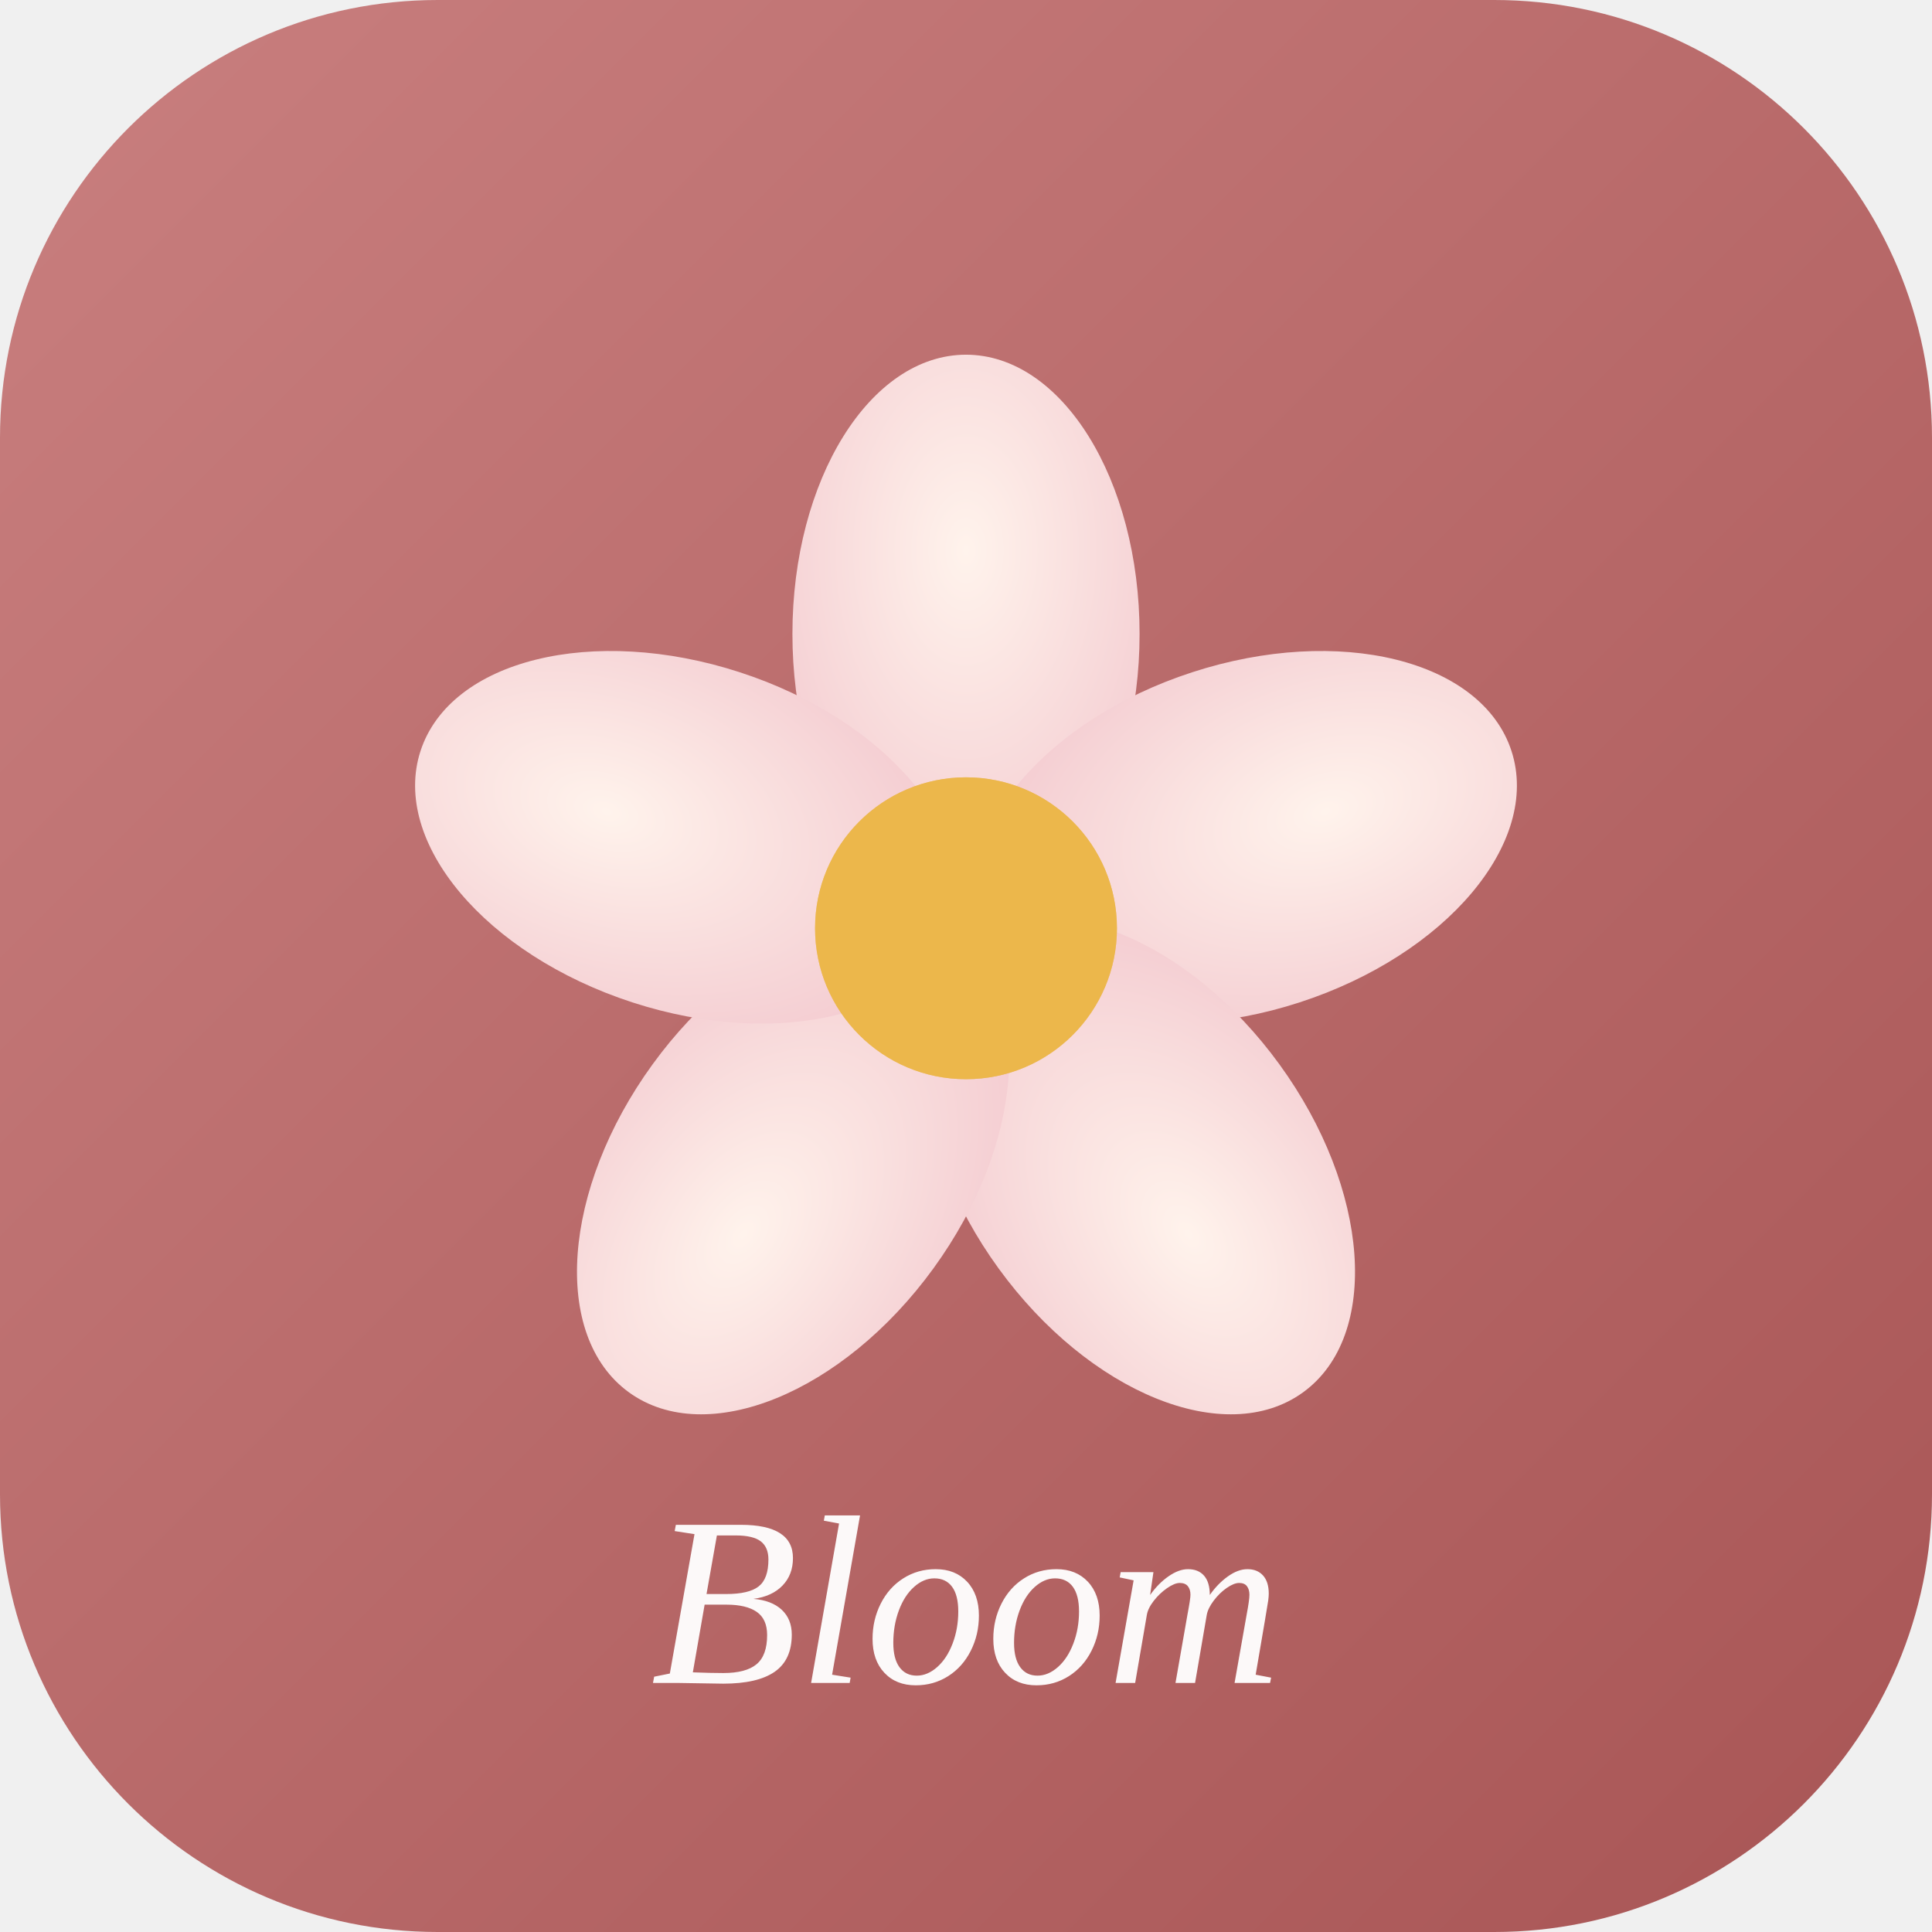
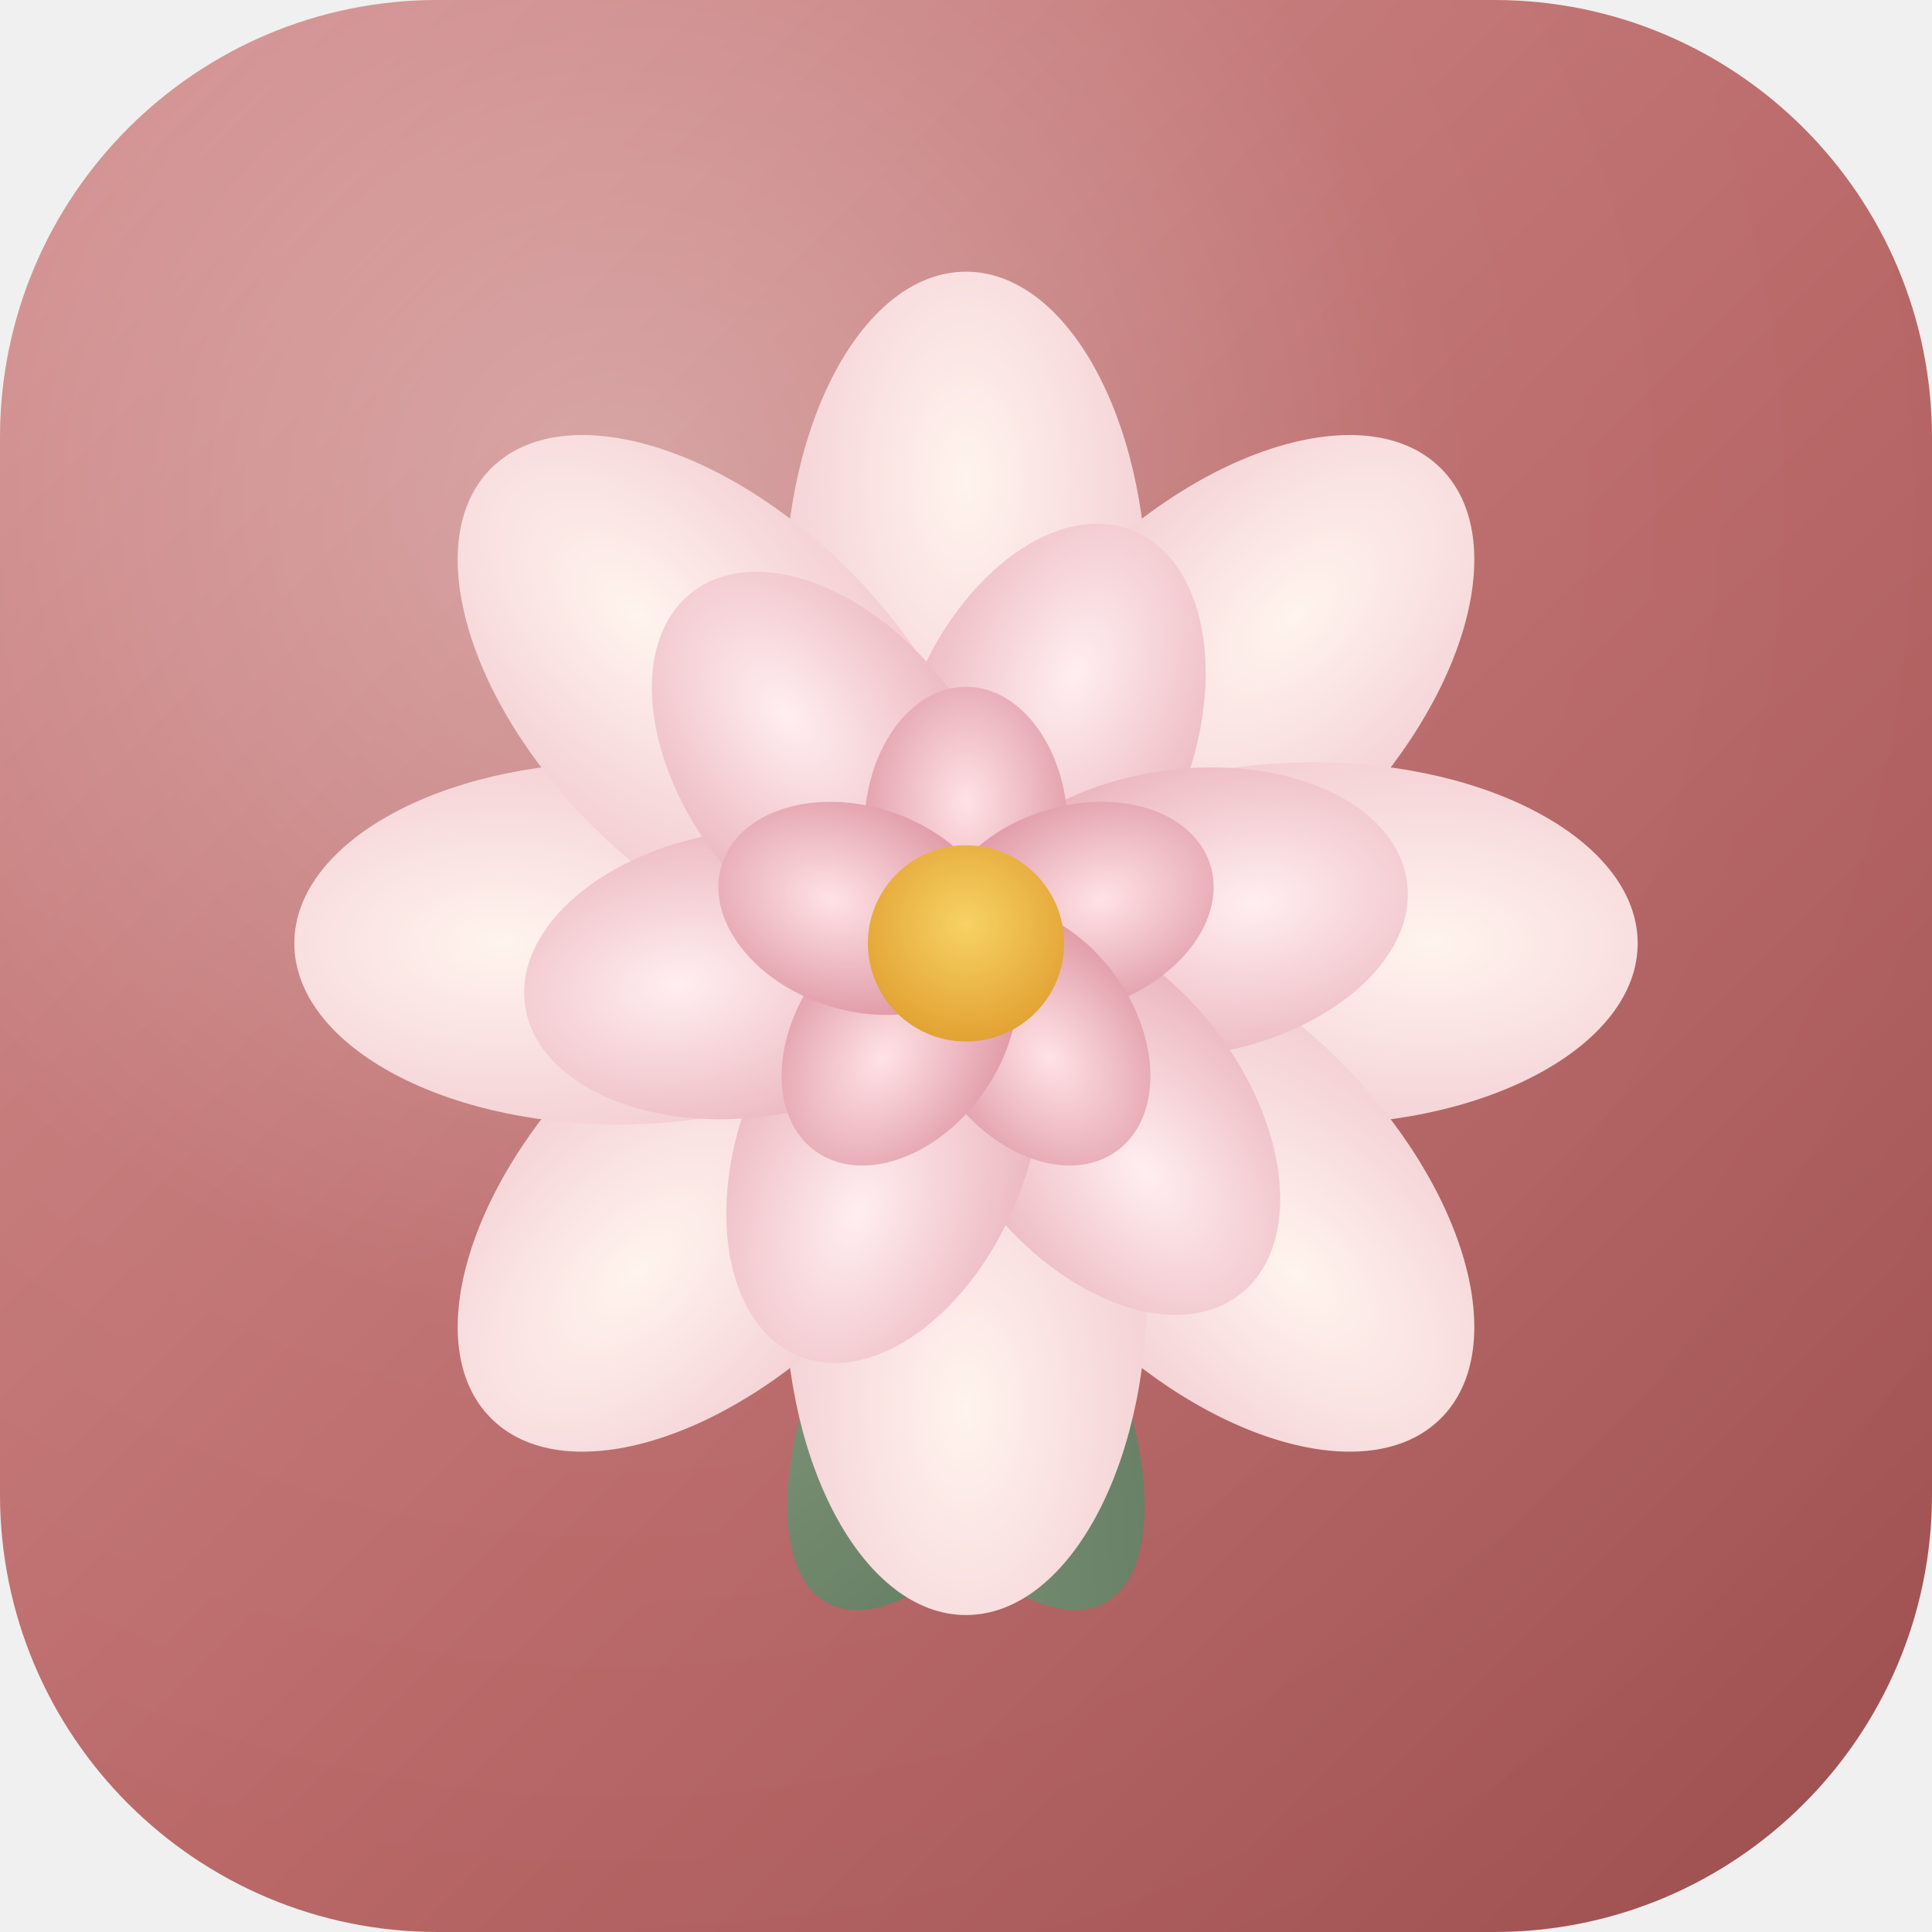
<svg xmlns="http://www.w3.org/2000/svg" viewBox="0 0 512 512" width="512" height="512">
  <defs>
    <linearGradient id="bg" x1="0" y1="0" x2="1" y2="1">
-       <stop offset="0" stop-color="#c97f7f" />
-       <stop offset="1" stop-color="#a85555" />
+       <stop offset="0" stop-color="#d18a8a" />
+       <stop offset="0.55" stop-color="#b86565" />
+       <stop offset="1" stop-color="#9c4f4f" />
    </linearGradient>
-     <radialGradient id="petal" cx="0.5" cy="0.35" r="0.7">
-       <stop offset="0" stop-color="#fff3ec" />
-       <stop offset="1" stop-color="#f3c9cf" />
+     <radialGradient id="glow" cx="0.32" cy="0.26" r="0.85">
+       <stop offset="0" stop-color="#ffffff" stop-opacity="0.34" />
+       <stop offset="0.5" stop-color="#ffffff" stop-opacity="0.05" />
+       <stop offset="1" stop-color="#ffffff" stop-opacity="0" />
    </radialGradient>
+     <radialGradient id="outer" cx="0.5" cy="0.32" r="0.75">
+       <stop offset="0" stop-color="#fff4ee" />
+       <stop offset="1" stop-color="#f0c3cb" />
+     </radialGradient>
+     <radialGradient id="mid" cx="0.5" cy="0.34" r="0.72">
+       <stop offset="0" stop-color="#ffeef0" />
+       <stop offset="1" stop-color="#e7a9b3" />
+     </radialGradient>
+     <radialGradient id="inner" cx="0.5" cy="0.4" r="0.7">
+       <stop offset="0" stop-color="#ffe2e6" />
+       <stop offset="1" stop-color="#d98a98" />
+     </radialGradient>
+     <radialGradient id="core" cx="0.5" cy="0.4" r="0.6">
+       <stop offset="0" stop-color="#f7d264" />
+       <stop offset="1" stop-color="#e2a233" />
+     </radialGradient>
+     <linearGradient id="leaf" x1="0" y1="0" x2="1" y2="1">
+       <stop offset="0" stop-color="#7fa07f" />
+       <stop offset="1" stop-color="#5c7f63" />
+     </linearGradient>
  </defs>
  <rect width="512" height="512" rx="116" fill="url(#bg)" />
-   <g transform="translate(256 246)">
-     <g fill="url(#petal)">
-       <ellipse cx="0" cy="-78" rx="46" ry="74" />
-       <ellipse cx="0" cy="-78" rx="46" ry="74" transform="rotate(72)" />
-       <ellipse cx="0" cy="-78" rx="46" ry="74" transform="rotate(144)" />
-       <ellipse cx="0" cy="-78" rx="46" ry="74" transform="rotate(216)" />
-       <ellipse cx="0" cy="-78" rx="46" ry="74" transform="rotate(288)" />
+   <rect width="512" height="512" rx="116" fill="url(#glow)" />
+   <g fill="url(#leaf)" opacity="0.9">
+     <ellipse cx="256" cy="356" rx="34" ry="78" transform="rotate(-28 256 356)" />
+     <ellipse cx="256" cy="356" rx="34" ry="78" transform="rotate(28 256 356)" />
+   </g>
+   <g transform="translate(256 250)">
+     <g fill="url(#outer)">
+       <ellipse cx="0" cy="-92" rx="48" ry="86" />
+       <ellipse cx="0" cy="-92" rx="48" ry="86" transform="rotate(45)" />
+       <ellipse cx="0" cy="-92" rx="48" ry="86" transform="rotate(90)" />
+       <ellipse cx="0" cy="-92" rx="48" ry="86" transform="rotate(135)" />
+       <ellipse cx="0" cy="-92" rx="48" ry="86" transform="rotate(180)" />
+       <ellipse cx="0" cy="-92" rx="48" ry="86" transform="rotate(225)" />
+       <ellipse cx="0" cy="-92" rx="48" ry="86" transform="rotate(270)" />
+       <ellipse cx="0" cy="-92" rx="48" ry="86" transform="rotate(315)" />
    </g>
-     <circle cx="0" cy="0" r="40" fill="#e7a93a" />
-     <circle cx="0" cy="0" r="40" fill="#f0c25a" opacity="0.55" />
+     <g fill="url(#mid)">
+       <ellipse cx="0" cy="-58" rx="38" ry="60" transform="rotate(22)" />
+       <ellipse cx="0" cy="-58" rx="38" ry="60" transform="rotate(82)" />
+       <ellipse cx="0" cy="-58" rx="38" ry="60" transform="rotate(142)" />
+       <ellipse cx="0" cy="-58" rx="38" ry="60" transform="rotate(202)" />
+       <ellipse cx="0" cy="-58" rx="38" ry="60" transform="rotate(262)" />
+       <ellipse cx="0" cy="-58" rx="38" ry="60" transform="rotate(322)" />
+     </g>
+     <g fill="url(#inner)">
+       <ellipse cx="0" cy="-30" rx="27" ry="38" />
+       <ellipse cx="0" cy="-30" rx="27" ry="38" transform="rotate(72)" />
+       <ellipse cx="0" cy="-30" rx="27" ry="38" transform="rotate(144)" />
+       <ellipse cx="0" cy="-30" rx="27" ry="38" transform="rotate(216)" />
+       <ellipse cx="0" cy="-30" rx="27" ry="38" transform="rotate(288)" />
+     </g>
+     <circle cx="0" cy="0" r="26" fill="url(#core)" />
  </g>
-   <text x="256" y="446" text-anchor="middle" font-family="Georgia, 'Times New Roman', serif" font-size="64" font-style="italic" fill="#fff" opacity="0.96">Bloom</text>
</svg>
